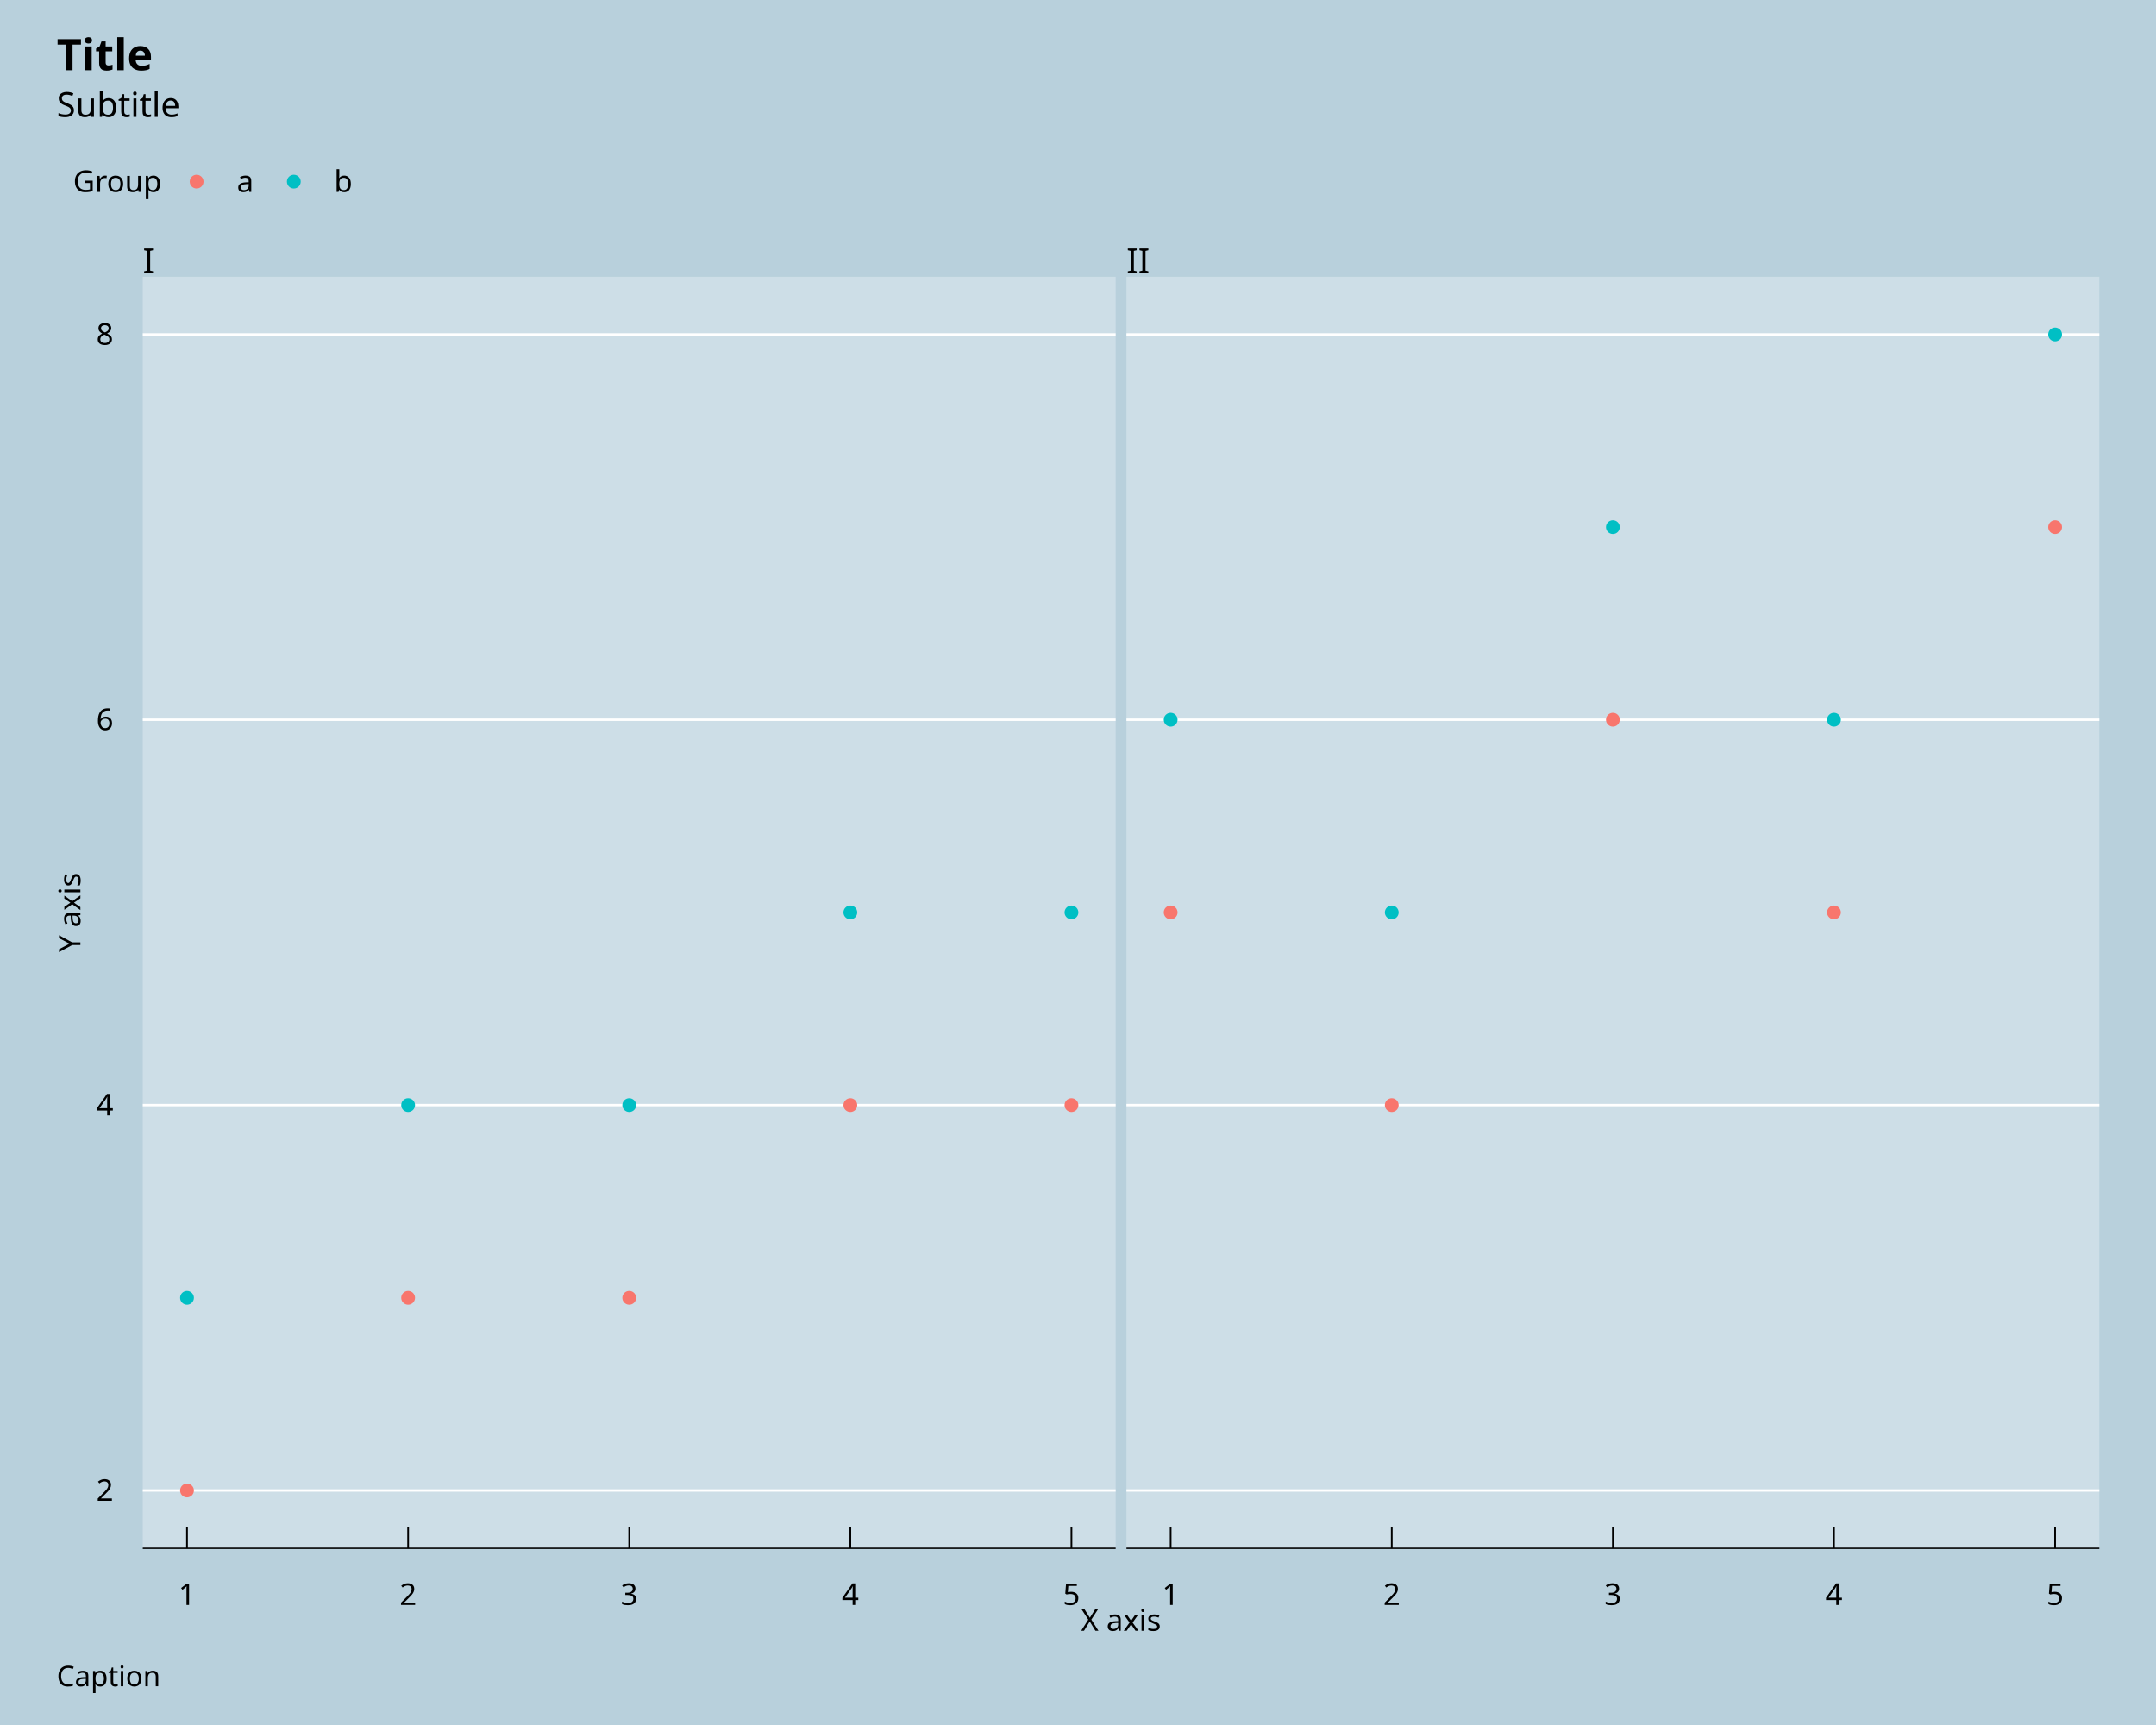
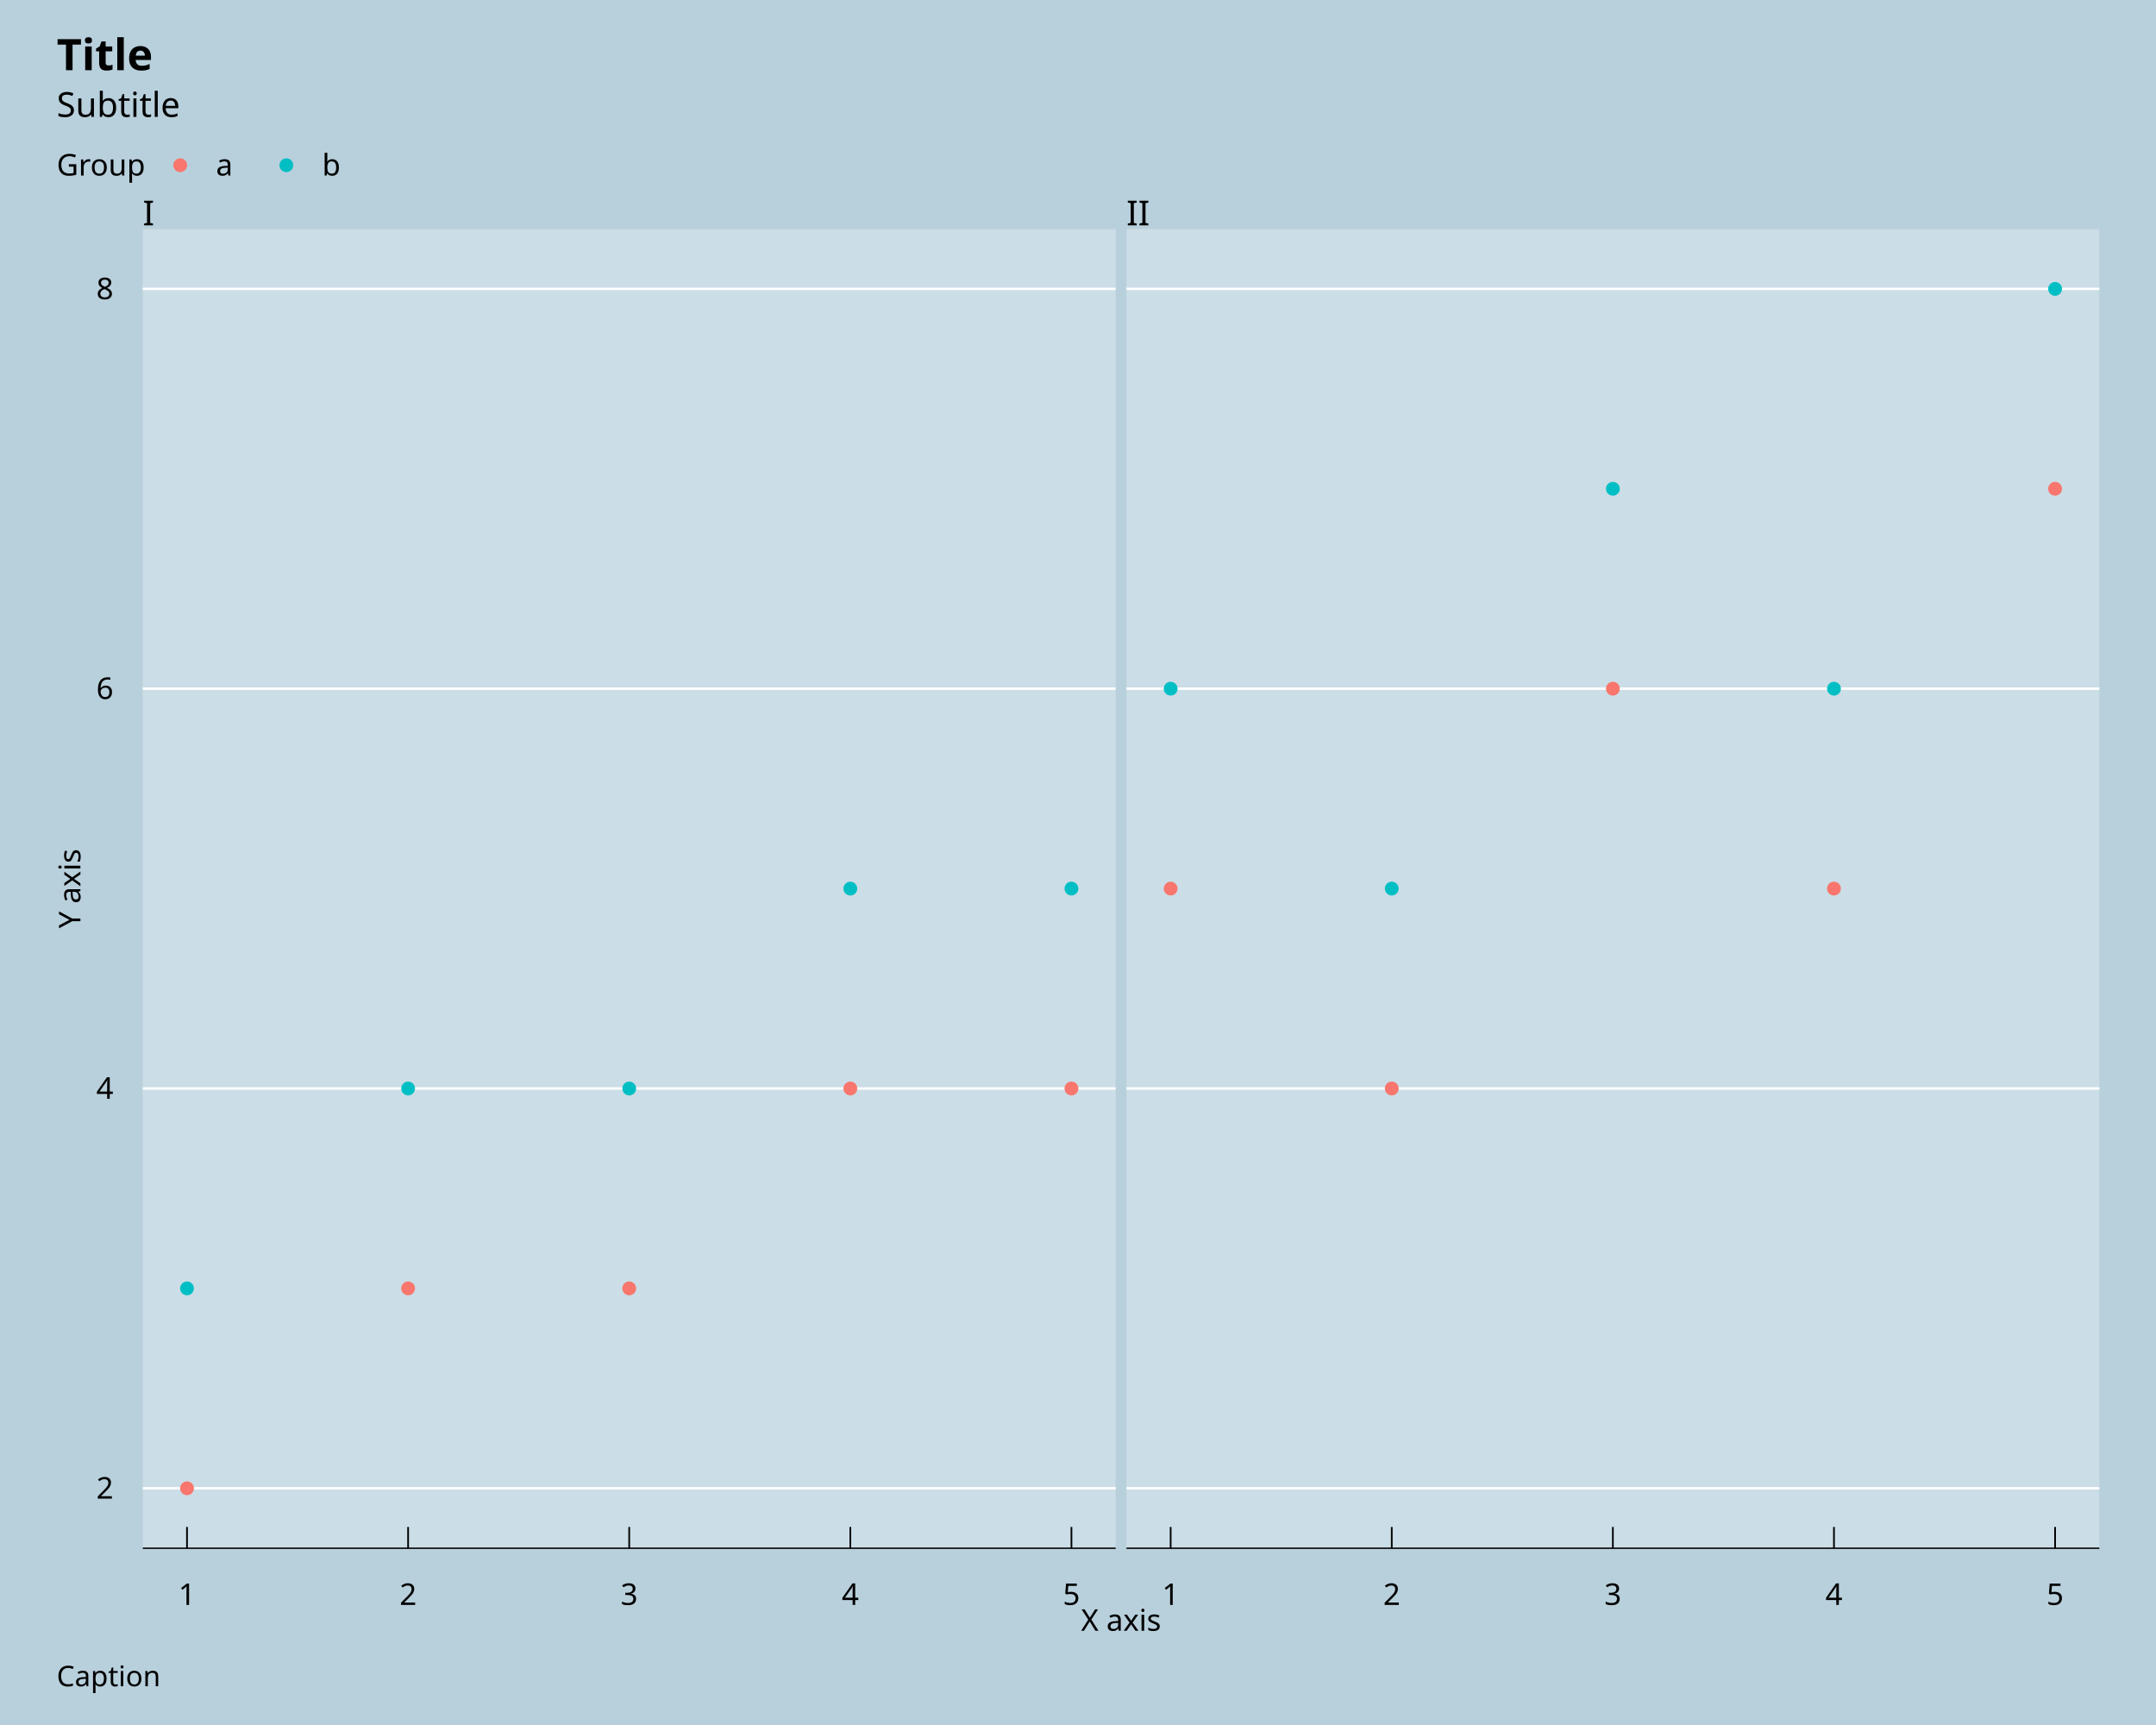
<svg xmlns="http://www.w3.org/2000/svg" class="svglite" data-engine-version="2.0" width="720.00pt" height="576.00pt" viewBox="0 0 720.00 576.00">
  <defs>
    <style type="text/css">
    .svglite line, .svglite polyline, .svglite polygon, .svglite path, .svglite rect, .svglite circle {
      fill: none;
      stroke: #000000;
      stroke-linecap: round;
      stroke-linejoin: round;
      stroke-miterlimit: 10.00;
    }
  </style>
  </defs>
  <rect width="100%" height="100%" style="stroke: none; fill: #FFFFFF;" />
  <defs>
    <clipPath id="cpMC4wMHw3MjAuMDB8MC4wMHw1NzYuMDA=">
      <rect x="0.00" y="0.00" width="720.00" height="576.00" />
    </clipPath>
  </defs>
  <g clip-path="url(#cpMC4wMHw3MjAuMDB8MC4wMHw1NzYuMDA=)">
    <rect x="0.00" y="0.00" width="720.00" height="576.00" style="stroke-width: 1.07; stroke: none; fill: #B8D0DC;" />
  </g>
  <defs>
-     <clipPath id="cpNDcuNjh8MzcyLjU4fDkyLjM3fDUxNi45OA==">
-       <rect x="47.68" y="92.37" width="324.89" height="424.61" />
+     <clipPath id="cpNDcuNjh8MzcyLjU4fDc2LjQzfDUxNi45OA==">
+       <rect x="47.68" y="76.43" width="324.89" height="440.55" />
    </clipPath>
  </defs>
-   <g clip-path="url(#cpNDcuNjh8MzcyLjU4fDkyLjM3fDUxNi45OA==)">
-     <rect x="47.68" y="92.37" width="324.89" height="424.61" style="stroke-width: 1.07; stroke: none; fill: #CDDEE7;" />
-     <polyline points="47.68,497.68 372.58,497.68 " style="stroke-width: 0.80; stroke: #FFFFFF; stroke-linecap: butt;" />
-     <polyline points="47.68,369.01 372.58,369.01 " style="stroke-width: 0.80; stroke: #FFFFFF; stroke-linecap: butt;" />
-     <polyline points="47.68,240.34 372.58,240.34 " style="stroke-width: 0.80; stroke: #FFFFFF; stroke-linecap: butt;" />
-     <polyline points="47.68,111.67 372.58,111.67 " style="stroke-width: 0.80; stroke: #FFFFFF; stroke-linecap: butt;" />
-     <circle cx="62.45" cy="497.68" r="1.95" style="stroke-width: 0.71; stroke: #F8766D; fill: #F8766D;" />
-     <circle cx="210.13" cy="433.35" r="1.95" style="stroke-width: 0.71; stroke: #F8766D; fill: #F8766D;" />
-     <circle cx="357.81" cy="369.01" r="1.95" style="stroke-width: 0.71; stroke: #F8766D; fill: #F8766D;" />
-     <circle cx="136.29" cy="433.35" r="1.95" style="stroke-width: 0.71; stroke: #F8766D; fill: #F8766D;" />
-     <circle cx="283.97" cy="369.01" r="1.95" style="stroke-width: 0.71; stroke: #F8766D; fill: #F8766D;" />
-     <circle cx="62.45" cy="433.35" r="1.95" style="stroke-width: 0.71; stroke: #00BFC4; fill: #00BFC4;" />
-     <circle cx="210.13" cy="369.01" r="1.95" style="stroke-width: 0.71; stroke: #00BFC4; fill: #00BFC4;" />
-     <circle cx="357.81" cy="304.68" r="1.95" style="stroke-width: 0.71; stroke: #00BFC4; fill: #00BFC4;" />
-     <circle cx="136.29" cy="369.01" r="1.95" style="stroke-width: 0.71; stroke: #00BFC4; fill: #00BFC4;" />
-     <circle cx="283.97" cy="304.68" r="1.95" style="stroke-width: 0.71; stroke: #00BFC4; fill: #00BFC4;" />
+   <g clip-path="url(#cpNDcuNjh8MzcyLjU4fDc2LjQzfDUxNi45OA==)">
+     <rect x="47.68" y="76.43" width="324.89" height="440.55" style="stroke-width: 1.07; stroke: none; fill: #CBDDE6;" />
+     <polyline points="47.68,496.96 372.58,496.96 " style="stroke-width: 0.80; stroke: #FFFFFF; stroke-linecap: butt;" />
+     <polyline points="47.68,363.46 372.58,363.46 " style="stroke-width: 0.80; stroke: #FFFFFF; stroke-linecap: butt;" />
+     <polyline points="47.68,229.96 372.58,229.96 " style="stroke-width: 0.80; stroke: #FFFFFF; stroke-linecap: butt;" />
+     <polyline points="47.68,96.46 372.58,96.46 " style="stroke-width: 0.80; stroke: #FFFFFF; stroke-linecap: butt;" />
+     <circle cx="62.45" cy="496.96" r="1.95" style="stroke-width: 0.71; stroke: #F8766D; fill: #F8766D;" />
+     <circle cx="210.13" cy="430.21" r="1.95" style="stroke-width: 0.71; stroke: #F8766D; fill: #F8766D;" />
+     <circle cx="357.81" cy="363.46" r="1.95" style="stroke-width: 0.71; stroke: #F8766D; fill: #F8766D;" />
+     <circle cx="136.29" cy="430.21" r="1.95" style="stroke-width: 0.71; stroke: #F8766D; fill: #F8766D;" />
+     <circle cx="283.97" cy="363.46" r="1.95" style="stroke-width: 0.71; stroke: #F8766D; fill: #F8766D;" />
+     <circle cx="62.45" cy="430.21" r="1.95" style="stroke-width: 0.71; stroke: #00BFC4; fill: #00BFC4;" />
+     <circle cx="210.13" cy="363.46" r="1.95" style="stroke-width: 0.71; stroke: #00BFC4; fill: #00BFC4;" />
+     <circle cx="357.81" cy="296.71" r="1.95" style="stroke-width: 0.71; stroke: #00BFC4; fill: #00BFC4;" />
+     <circle cx="136.29" cy="363.46" r="1.95" style="stroke-width: 0.71; stroke: #00BFC4; fill: #00BFC4;" />
+     <circle cx="283.97" cy="296.71" r="1.95" style="stroke-width: 0.71; stroke: #00BFC4; fill: #00BFC4;" />
  </g>
  <g clip-path="url(#cpMC4wMHw3MjAuMDB8MC4wMHw1NzYuMDA=)">
</g>
  <defs>
-     <clipPath id="cpMzc2LjE4fDcwMS4wN3w5Mi4zN3w1MTYuOTg=">
-       <rect x="376.18" y="92.37" width="324.89" height="424.61" />
+     <clipPath id="cpMzc2LjE4fDcwMS4wN3w3Ni40M3w1MTYuOTg=">
+       <rect x="376.18" y="76.43" width="324.89" height="440.55" />
    </clipPath>
  </defs>
-   <g clip-path="url(#cpMzc2LjE4fDcwMS4wN3w5Mi4zN3w1MTYuOTg=)">
-     <rect x="376.18" y="92.37" width="324.89" height="424.61" style="stroke-width: 1.07; stroke: none; fill: #CDDEE7;" />
-     <polyline points="376.18,497.68 701.07,497.68 " style="stroke-width: 0.80; stroke: #FFFFFF; stroke-linecap: butt;" />
-     <polyline points="376.18,369.01 701.07,369.01 " style="stroke-width: 0.80; stroke: #FFFFFF; stroke-linecap: butt;" />
-     <polyline points="376.18,240.34 701.07,240.34 " style="stroke-width: 0.80; stroke: #FFFFFF; stroke-linecap: butt;" />
-     <polyline points="376.18,111.67 701.07,111.67 " style="stroke-width: 0.80; stroke: #FFFFFF; stroke-linecap: butt;" />
-     <circle cx="464.78" cy="369.01" r="1.95" style="stroke-width: 0.71; stroke: #F8766D; fill: #F8766D;" />
-     <circle cx="612.46" cy="304.68" r="1.95" style="stroke-width: 0.71; stroke: #F8766D; fill: #F8766D;" />
-     <circle cx="390.94" cy="304.68" r="1.95" style="stroke-width: 0.71; stroke: #F8766D; fill: #F8766D;" />
-     <circle cx="538.62" cy="240.34" r="1.95" style="stroke-width: 0.71; stroke: #F8766D; fill: #F8766D;" />
-     <circle cx="686.30" cy="176.01" r="1.95" style="stroke-width: 0.71; stroke: #F8766D; fill: #F8766D;" />
-     <circle cx="464.78" cy="304.68" r="1.95" style="stroke-width: 0.71; stroke: #00BFC4; fill: #00BFC4;" />
-     <circle cx="612.46" cy="240.34" r="1.95" style="stroke-width: 0.71; stroke: #00BFC4; fill: #00BFC4;" />
-     <circle cx="390.94" cy="240.34" r="1.95" style="stroke-width: 0.71; stroke: #00BFC4; fill: #00BFC4;" />
-     <circle cx="538.62" cy="176.01" r="1.95" style="stroke-width: 0.71; stroke: #00BFC4; fill: #00BFC4;" />
-     <circle cx="686.30" cy="111.67" r="1.95" style="stroke-width: 0.71; stroke: #00BFC4; fill: #00BFC4;" />
+   <g clip-path="url(#cpMzc2LjE4fDcwMS4wN3w3Ni40M3w1MTYuOTg=)">
+     <rect x="376.18" y="76.43" width="324.89" height="440.55" style="stroke-width: 1.07; stroke: none; fill: #CBDDE6;" />
+     <polyline points="376.18,496.96 701.07,496.96 " style="stroke-width: 0.80; stroke: #FFFFFF; stroke-linecap: butt;" />
+     <polyline points="376.18,363.46 701.07,363.46 " style="stroke-width: 0.80; stroke: #FFFFFF; stroke-linecap: butt;" />
+     <polyline points="376.18,229.96 701.07,229.96 " style="stroke-width: 0.80; stroke: #FFFFFF; stroke-linecap: butt;" />
+     <polyline points="376.18,96.46 701.07,96.46 " style="stroke-width: 0.80; stroke: #FFFFFF; stroke-linecap: butt;" />
+     <circle cx="464.78" cy="363.46" r="1.95" style="stroke-width: 0.71; stroke: #F8766D; fill: #F8766D;" />
+     <circle cx="612.46" cy="296.71" r="1.95" style="stroke-width: 0.71; stroke: #F8766D; fill: #F8766D;" />
+     <circle cx="390.94" cy="296.71" r="1.95" style="stroke-width: 0.71; stroke: #F8766D; fill: #F8766D;" />
+     <circle cx="538.62" cy="229.96" r="1.95" style="stroke-width: 0.71; stroke: #F8766D; fill: #F8766D;" />
+     <circle cx="686.30" cy="163.21" r="1.95" style="stroke-width: 0.71; stroke: #F8766D; fill: #F8766D;" />
+     <circle cx="464.78" cy="296.71" r="1.95" style="stroke-width: 0.71; stroke: #00BFC4; fill: #00BFC4;" />
+     <circle cx="612.46" cy="229.96" r="1.95" style="stroke-width: 0.71; stroke: #00BFC4; fill: #00BFC4;" />
+     <circle cx="390.94" cy="229.96" r="1.95" style="stroke-width: 0.71; stroke: #00BFC4; fill: #00BFC4;" />
+     <circle cx="538.62" cy="163.21" r="1.95" style="stroke-width: 0.71; stroke: #00BFC4; fill: #00BFC4;" />
+     <circle cx="686.30" cy="96.46" r="1.95" style="stroke-width: 0.71; stroke: #00BFC4; fill: #00BFC4;" />
  </g>
  <g clip-path="url(#cpMC4wMHw3MjAuMDB8MC4wMHw1NzYuMDA=)">
</g>
  <defs>
-     <clipPath id="cpNDcuNjh8MzcyLjU4fDgyLjA3fDkyLjM3">
-       <rect x="47.68" y="82.07" width="324.89" height="10.30" />
+     <clipPath id="cpNDcuNjh8MzcyLjU4fDY2LjEzfDc2LjQz">
+       <rect x="47.68" y="66.13" width="324.89" height="10.30" />
    </clipPath>
  </defs>
-   <g clip-path="url(#cpNDcuNjh8MzcyLjU4fDgyLjA3fDkyLjM3)">
-     <rect x="47.68" y="82.07" width="324.89" height="10.30" style="stroke-width: 1.07; stroke: none; fill: #B8D0DC;" />
-     <text x="47.68" y="91.18" style="font-size: 11.50px; font-family: sans;" textLength="3.19px" lengthAdjust="spacingAndGlyphs">I</text>
+   <g clip-path="url(#cpNDcuNjh8MzcyLjU4fDY2LjEzfDc2LjQz)">
+     <rect x="47.68" y="66.13" width="324.89" height="10.30" style="stroke-width: 1.07; stroke: none; fill: #B8D0DC;" />
+     <text x="47.68" y="75.24" style="font-size: 11.50px; font-family: sans;" textLength="3.19px" lengthAdjust="spacingAndGlyphs">I</text>
  </g>
  <g clip-path="url(#cpMC4wMHw3MjAuMDB8MC4wMHw1NzYuMDA=)">
</g>
  <defs>
-     <clipPath id="cpMzc2LjE4fDcwMS4wN3w4Mi4wN3w5Mi4zNw==">
-       <rect x="376.18" y="82.07" width="324.89" height="10.30" />
+     <clipPath id="cpMzc2LjE4fDcwMS4wN3w2Ni4xM3w3Ni40Mw==">
+       <rect x="376.18" y="66.13" width="324.89" height="10.30" />
    </clipPath>
  </defs>
-   <g clip-path="url(#cpMzc2LjE4fDcwMS4wN3w4Mi4wN3w5Mi4zNw==)">
-     <rect x="376.18" y="82.07" width="324.89" height="10.30" style="stroke-width: 1.07; stroke: none; fill: #B8D0DC;" />
-     <text x="376.18" y="91.18" style="font-size: 11.50px; font-family: sans;" textLength="6.39px" lengthAdjust="spacingAndGlyphs">II</text>
+   <g clip-path="url(#cpMzc2LjE4fDcwMS4wN3w2Ni4xM3w3Ni40Mw==)">
+     <rect x="376.18" y="66.13" width="324.89" height="10.30" style="stroke-width: 1.07; stroke: none; fill: #B8D0DC;" />
+     <text x="376.18" y="75.24" style="font-size: 11.50px; font-family: sans;" textLength="6.39px" lengthAdjust="spacingAndGlyphs">II</text>
  </g>
  <g clip-path="url(#cpMC4wMHw3MjAuMDB8MC4wMHw1NzYuMDA=)">
    <polyline points="47.68,516.98 372.58,516.98 " style="stroke-width: 0.46; stroke-linecap: butt;" />
    <polyline points="62.45,509.87 62.45,516.98 " style="stroke-width: 0.57; stroke-linecap: butt;" />
    <polyline points="136.29,509.87 136.29,516.98 " style="stroke-width: 0.57; stroke-linecap: butt;" />
    <polyline points="210.13,509.87 210.13,516.98 " style="stroke-width: 0.57; stroke-linecap: butt;" />
    <polyline points="283.97,509.87 283.97,516.98 " style="stroke-width: 0.57; stroke-linecap: butt;" />
    <polyline points="357.81,509.87 357.81,516.98 " style="stroke-width: 0.57; stroke-linecap: butt;" />
    <text x="62.45" y="535.90" text-anchor="middle" style="font-size: 10.00px; font-family: sans;" textLength="5.56px" lengthAdjust="spacingAndGlyphs">1</text>
    <text x="136.29" y="535.90" text-anchor="middle" style="font-size: 10.00px; font-family: sans;" textLength="5.56px" lengthAdjust="spacingAndGlyphs">2</text>
    <text x="210.13" y="535.90" text-anchor="middle" style="font-size: 10.00px; font-family: sans;" textLength="5.56px" lengthAdjust="spacingAndGlyphs">3</text>
    <text x="283.97" y="535.90" text-anchor="middle" style="font-size: 10.00px; font-family: sans;" textLength="5.56px" lengthAdjust="spacingAndGlyphs">4</text>
    <text x="357.81" y="535.90" text-anchor="middle" style="font-size: 10.00px; font-family: sans;" textLength="5.56px" lengthAdjust="spacingAndGlyphs">5</text>
    <polyline points="376.18,516.98 701.07,516.98 " style="stroke-width: 0.46; stroke-linecap: butt;" />
    <polyline points="390.94,509.87 390.94,516.98 " style="stroke-width: 0.57; stroke-linecap: butt;" />
    <polyline points="464.78,509.87 464.78,516.98 " style="stroke-width: 0.57; stroke-linecap: butt;" />
    <polyline points="538.62,509.87 538.62,516.98 " style="stroke-width: 0.57; stroke-linecap: butt;" />
    <polyline points="612.46,509.87 612.46,516.98 " style="stroke-width: 0.57; stroke-linecap: butt;" />
    <polyline points="686.30,509.87 686.30,516.98 " style="stroke-width: 0.57; stroke-linecap: butt;" />
    <text x="390.94" y="535.90" text-anchor="middle" style="font-size: 10.00px; font-family: sans;" textLength="5.56px" lengthAdjust="spacingAndGlyphs">1</text>
    <text x="464.78" y="535.90" text-anchor="middle" style="font-size: 10.00px; font-family: sans;" textLength="5.56px" lengthAdjust="spacingAndGlyphs">2</text>
    <text x="538.62" y="535.90" text-anchor="middle" style="font-size: 10.00px; font-family: sans;" textLength="5.56px" lengthAdjust="spacingAndGlyphs">3</text>
    <text x="612.46" y="535.90" text-anchor="middle" style="font-size: 10.00px; font-family: sans;" textLength="5.56px" lengthAdjust="spacingAndGlyphs">4</text>
    <text x="686.30" y="535.90" text-anchor="middle" style="font-size: 10.00px; font-family: sans;" textLength="5.56px" lengthAdjust="spacingAndGlyphs">5</text>
-     <text x="32.16" y="501.12" style="font-size: 10.00px; font-family: sans;" textLength="5.56px" lengthAdjust="spacingAndGlyphs">2</text>
-     <text x="32.16" y="372.45" style="font-size: 10.00px; font-family: sans;" textLength="5.56px" lengthAdjust="spacingAndGlyphs">4</text>
-     <text x="32.16" y="243.78" style="font-size: 10.00px; font-family: sans;" textLength="5.56px" lengthAdjust="spacingAndGlyphs">6</text>
-     <text x="32.16" y="115.11" style="font-size: 10.00px; font-family: sans;" textLength="5.56px" lengthAdjust="spacingAndGlyphs">8</text>
+     <text x="32.16" y="500.40" style="font-size: 10.00px; font-family: sans;" textLength="5.56px" lengthAdjust="spacingAndGlyphs">2</text>
+     <text x="32.16" y="366.90" style="font-size: 10.00px; font-family: sans;" textLength="5.56px" lengthAdjust="spacingAndGlyphs">4</text>
+     <text x="32.16" y="233.40" style="font-size: 10.00px; font-family: sans;" textLength="5.56px" lengthAdjust="spacingAndGlyphs">6</text>
+     <text x="32.16" y="99.90" style="font-size: 10.00px; font-family: sans;" textLength="5.56px" lengthAdjust="spacingAndGlyphs">8</text>
    <text x="374.38" y="544.53" text-anchor="middle" style="font-size: 10.00px; font-family: sans;" textLength="27.24px" lengthAdjust="spacingAndGlyphs">X axis</text>
-     <text transform="translate(26.85,304.68) rotate(-90)" text-anchor="middle" style="font-size: 10.00px; font-family: sans;" textLength="27.24px" lengthAdjust="spacingAndGlyphs">Y axis</text>
-     <rect x="18.93" y="50.19" width="103.68" height="20.92" style="stroke-width: 1.07; stroke: none; fill: #B8D0DC;" />
-     <text x="24.41" y="64.09" style="font-size: 10.00px; font-family: sans;" textLength="27.80px" lengthAdjust="spacingAndGlyphs">Group</text>
-     <rect x="57.69" y="55.67" width="15.94" height="9.96" style="stroke-width: 1.07; stroke: none; fill: #B8D0DC;" />
-     <circle cx="65.66" cy="60.65" r="1.95" style="stroke-width: 0.71; stroke: #F8766D; fill: #F8766D;" />
-     <rect x="90.15" y="55.67" width="15.94" height="9.96" style="stroke-width: 1.07; stroke: none; fill: #B8D0DC;" />
-     <circle cx="98.12" cy="60.65" r="1.95" style="stroke-width: 0.71; stroke: #00BFC4; fill: #00BFC4;" />
-     <text x="79.11" y="64.09" style="font-size: 10.00px; font-family: sans;" textLength="5.56px" lengthAdjust="spacingAndGlyphs">a</text>
-     <text x="111.57" y="64.09" style="font-size: 10.00px; font-family: sans;" textLength="5.56px" lengthAdjust="spacingAndGlyphs">b</text>
+     <text transform="translate(26.85,296.71) rotate(-90)" text-anchor="middle" style="font-size: 10.00px; font-family: sans;" textLength="27.24px" lengthAdjust="spacingAndGlyphs">Y axis</text>
+     <rect x="18.93" y="50.19" width="94.21" height="9.96" style="stroke-width: 1.07; stroke: none; fill: #B8D0DC;" />
+     <text x="18.93" y="58.61" style="font-size: 10.00px; font-family: sans;" textLength="27.80px" lengthAdjust="spacingAndGlyphs">Group</text>
+     <rect x="52.21" y="50.19" width="15.94" height="9.96" style="stroke-width: 1.07; stroke: none; fill: #B8D0DC;" />
+     <circle cx="60.18" cy="55.17" r="1.95" style="stroke-width: 0.71; stroke: #F8766D; fill: #F8766D;" />
+     <rect x="87.66" y="50.19" width="15.94" height="9.96" style="stroke-width: 1.07; stroke: none; fill: #B8D0DC;" />
+     <circle cx="95.63" cy="55.17" r="1.95" style="stroke-width: 0.71; stroke: #00BFC4; fill: #00BFC4;" />
+     <text x="72.13" y="58.61" style="font-size: 10.00px; font-family: sans;" textLength="5.56px" lengthAdjust="spacingAndGlyphs">a</text>
+     <text x="107.58" y="58.61" style="font-size: 10.00px; font-family: sans;" textLength="5.56px" lengthAdjust="spacingAndGlyphs">b</text>
    <text x="18.93" y="39.03" style="font-size: 11.50px; font-family: sans;" textLength="38.36px" lengthAdjust="spacingAndGlyphs">Subtitle</text>
    <text x="18.93" y="23.44" style="font-size: 14.50px; font-weight: bold; font-family: sans;" textLength="27.39px" lengthAdjust="spacingAndGlyphs">Title</text>
    <text x="18.93" y="563.06" style="font-size: 9.50px; font-family: sans;" textLength="32.75px" lengthAdjust="spacingAndGlyphs">Caption</text>
  </g>
</svg>
